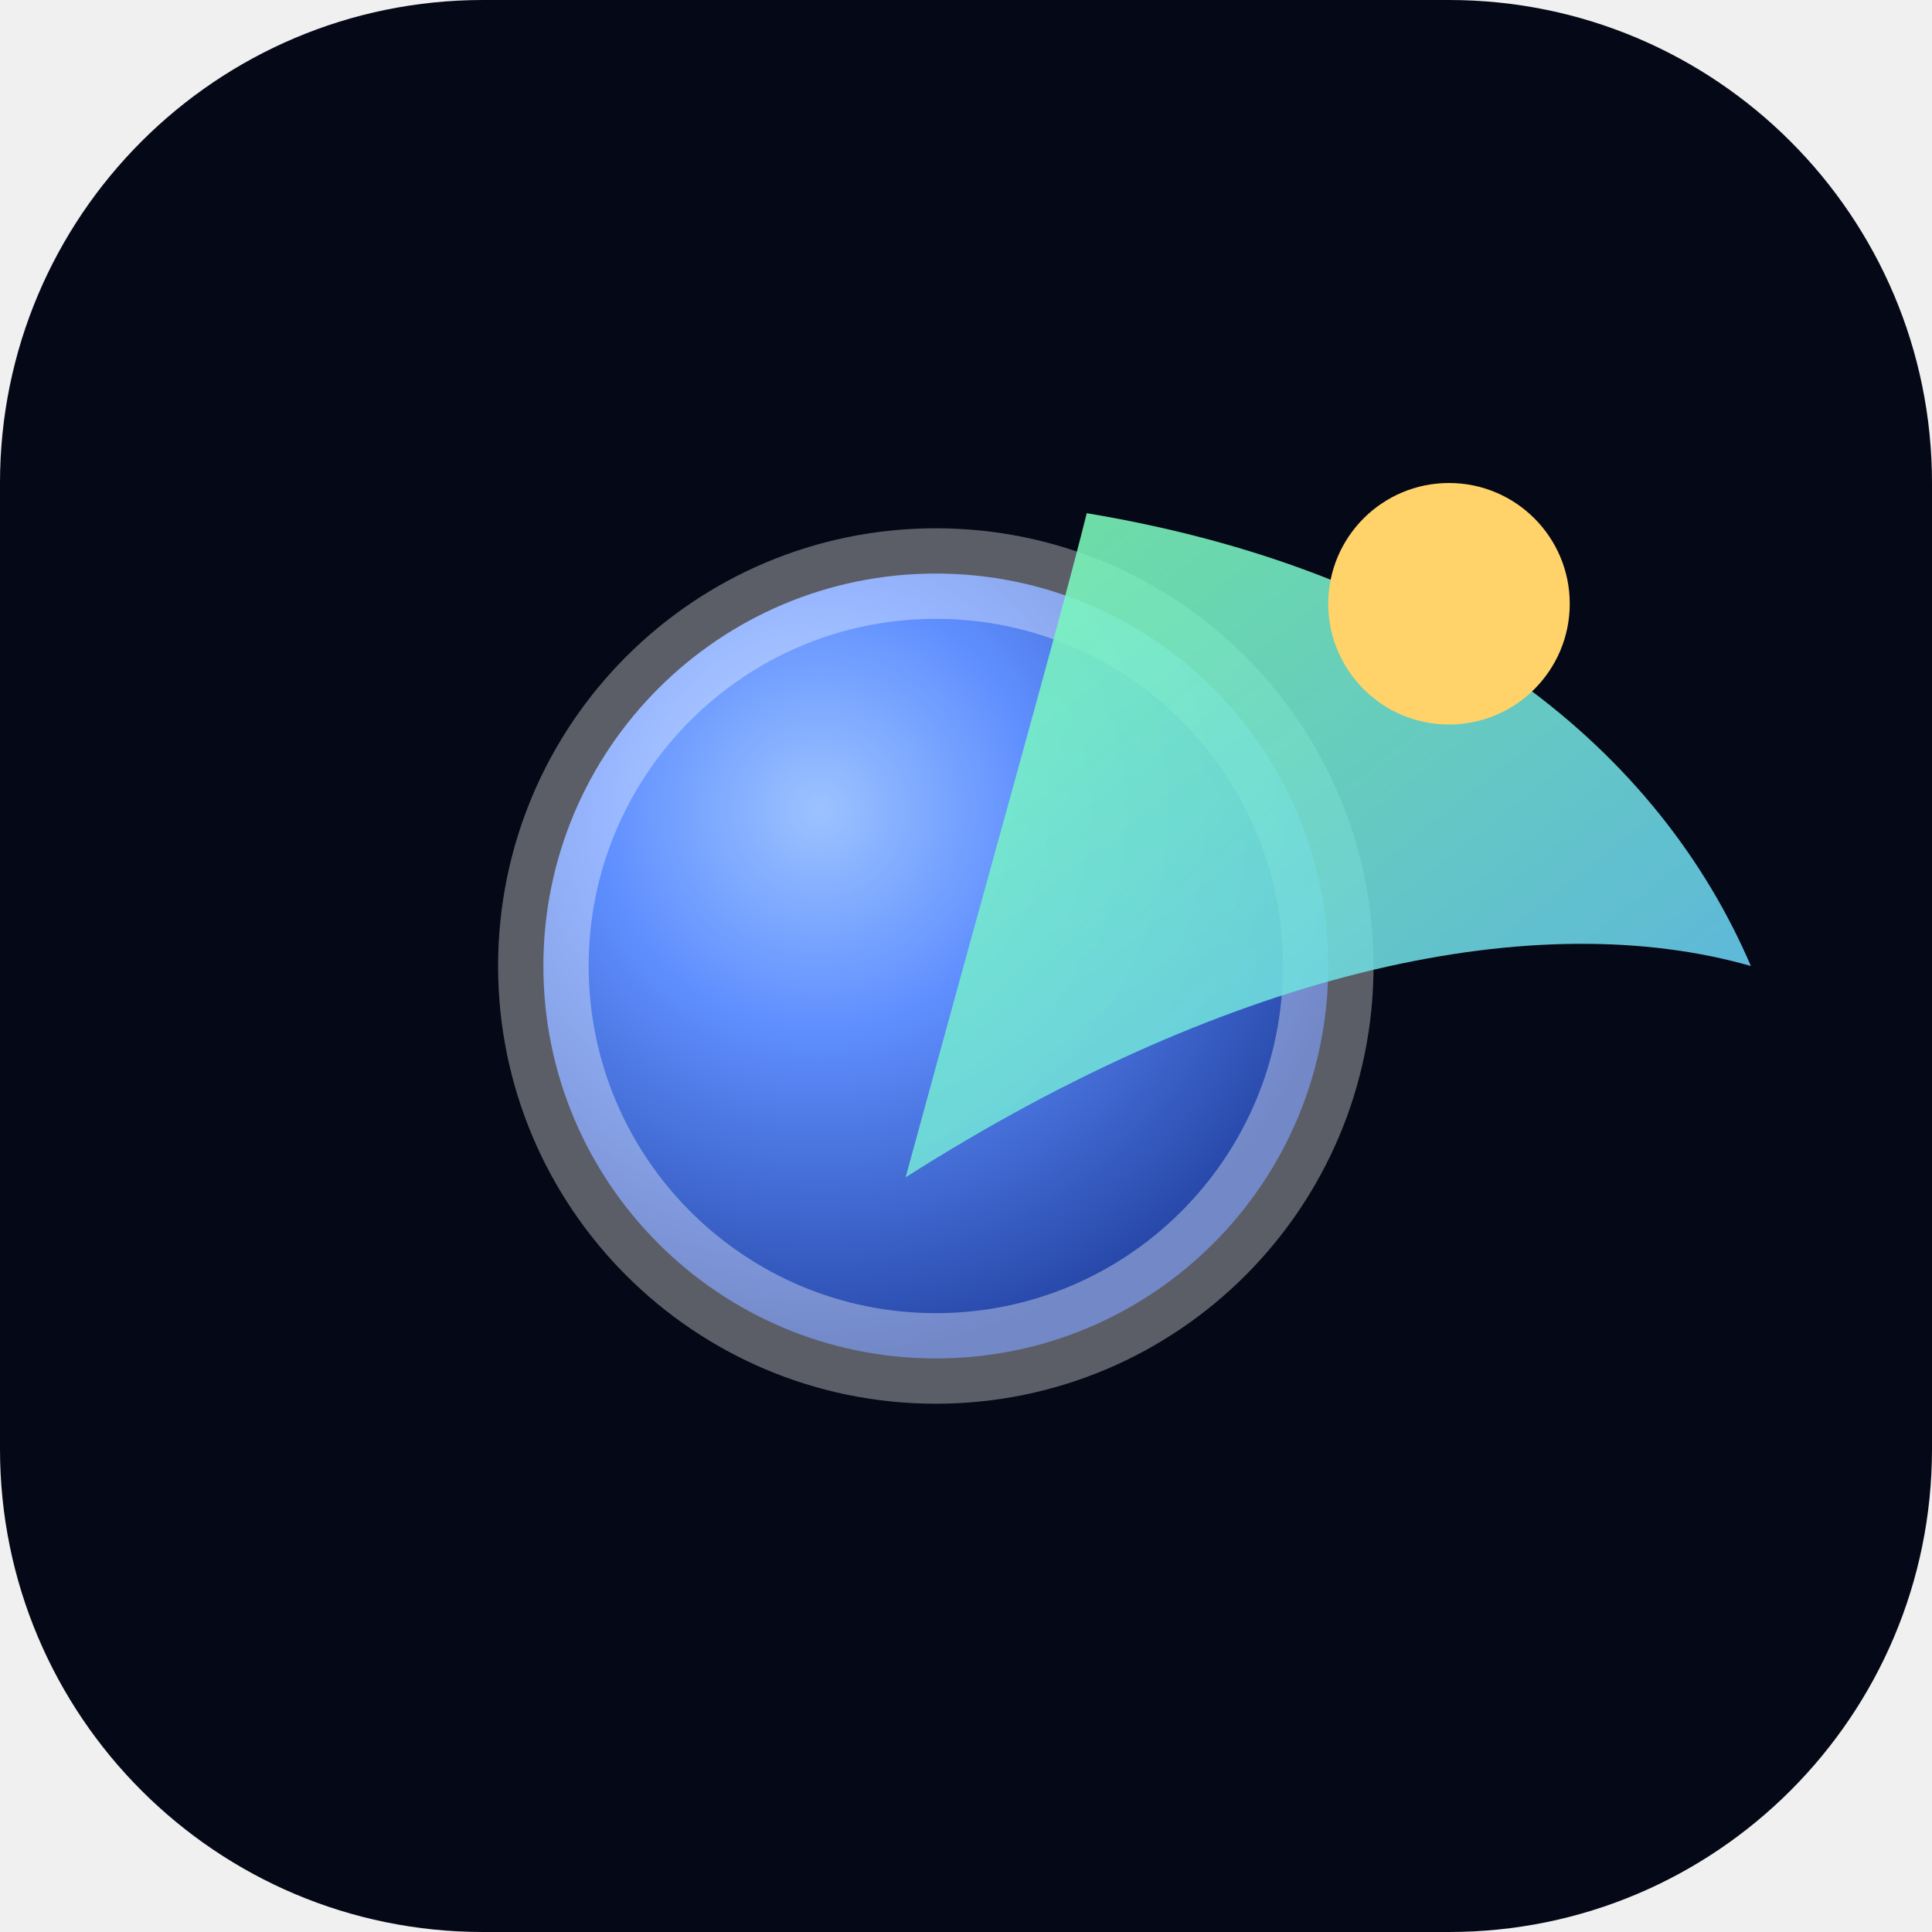
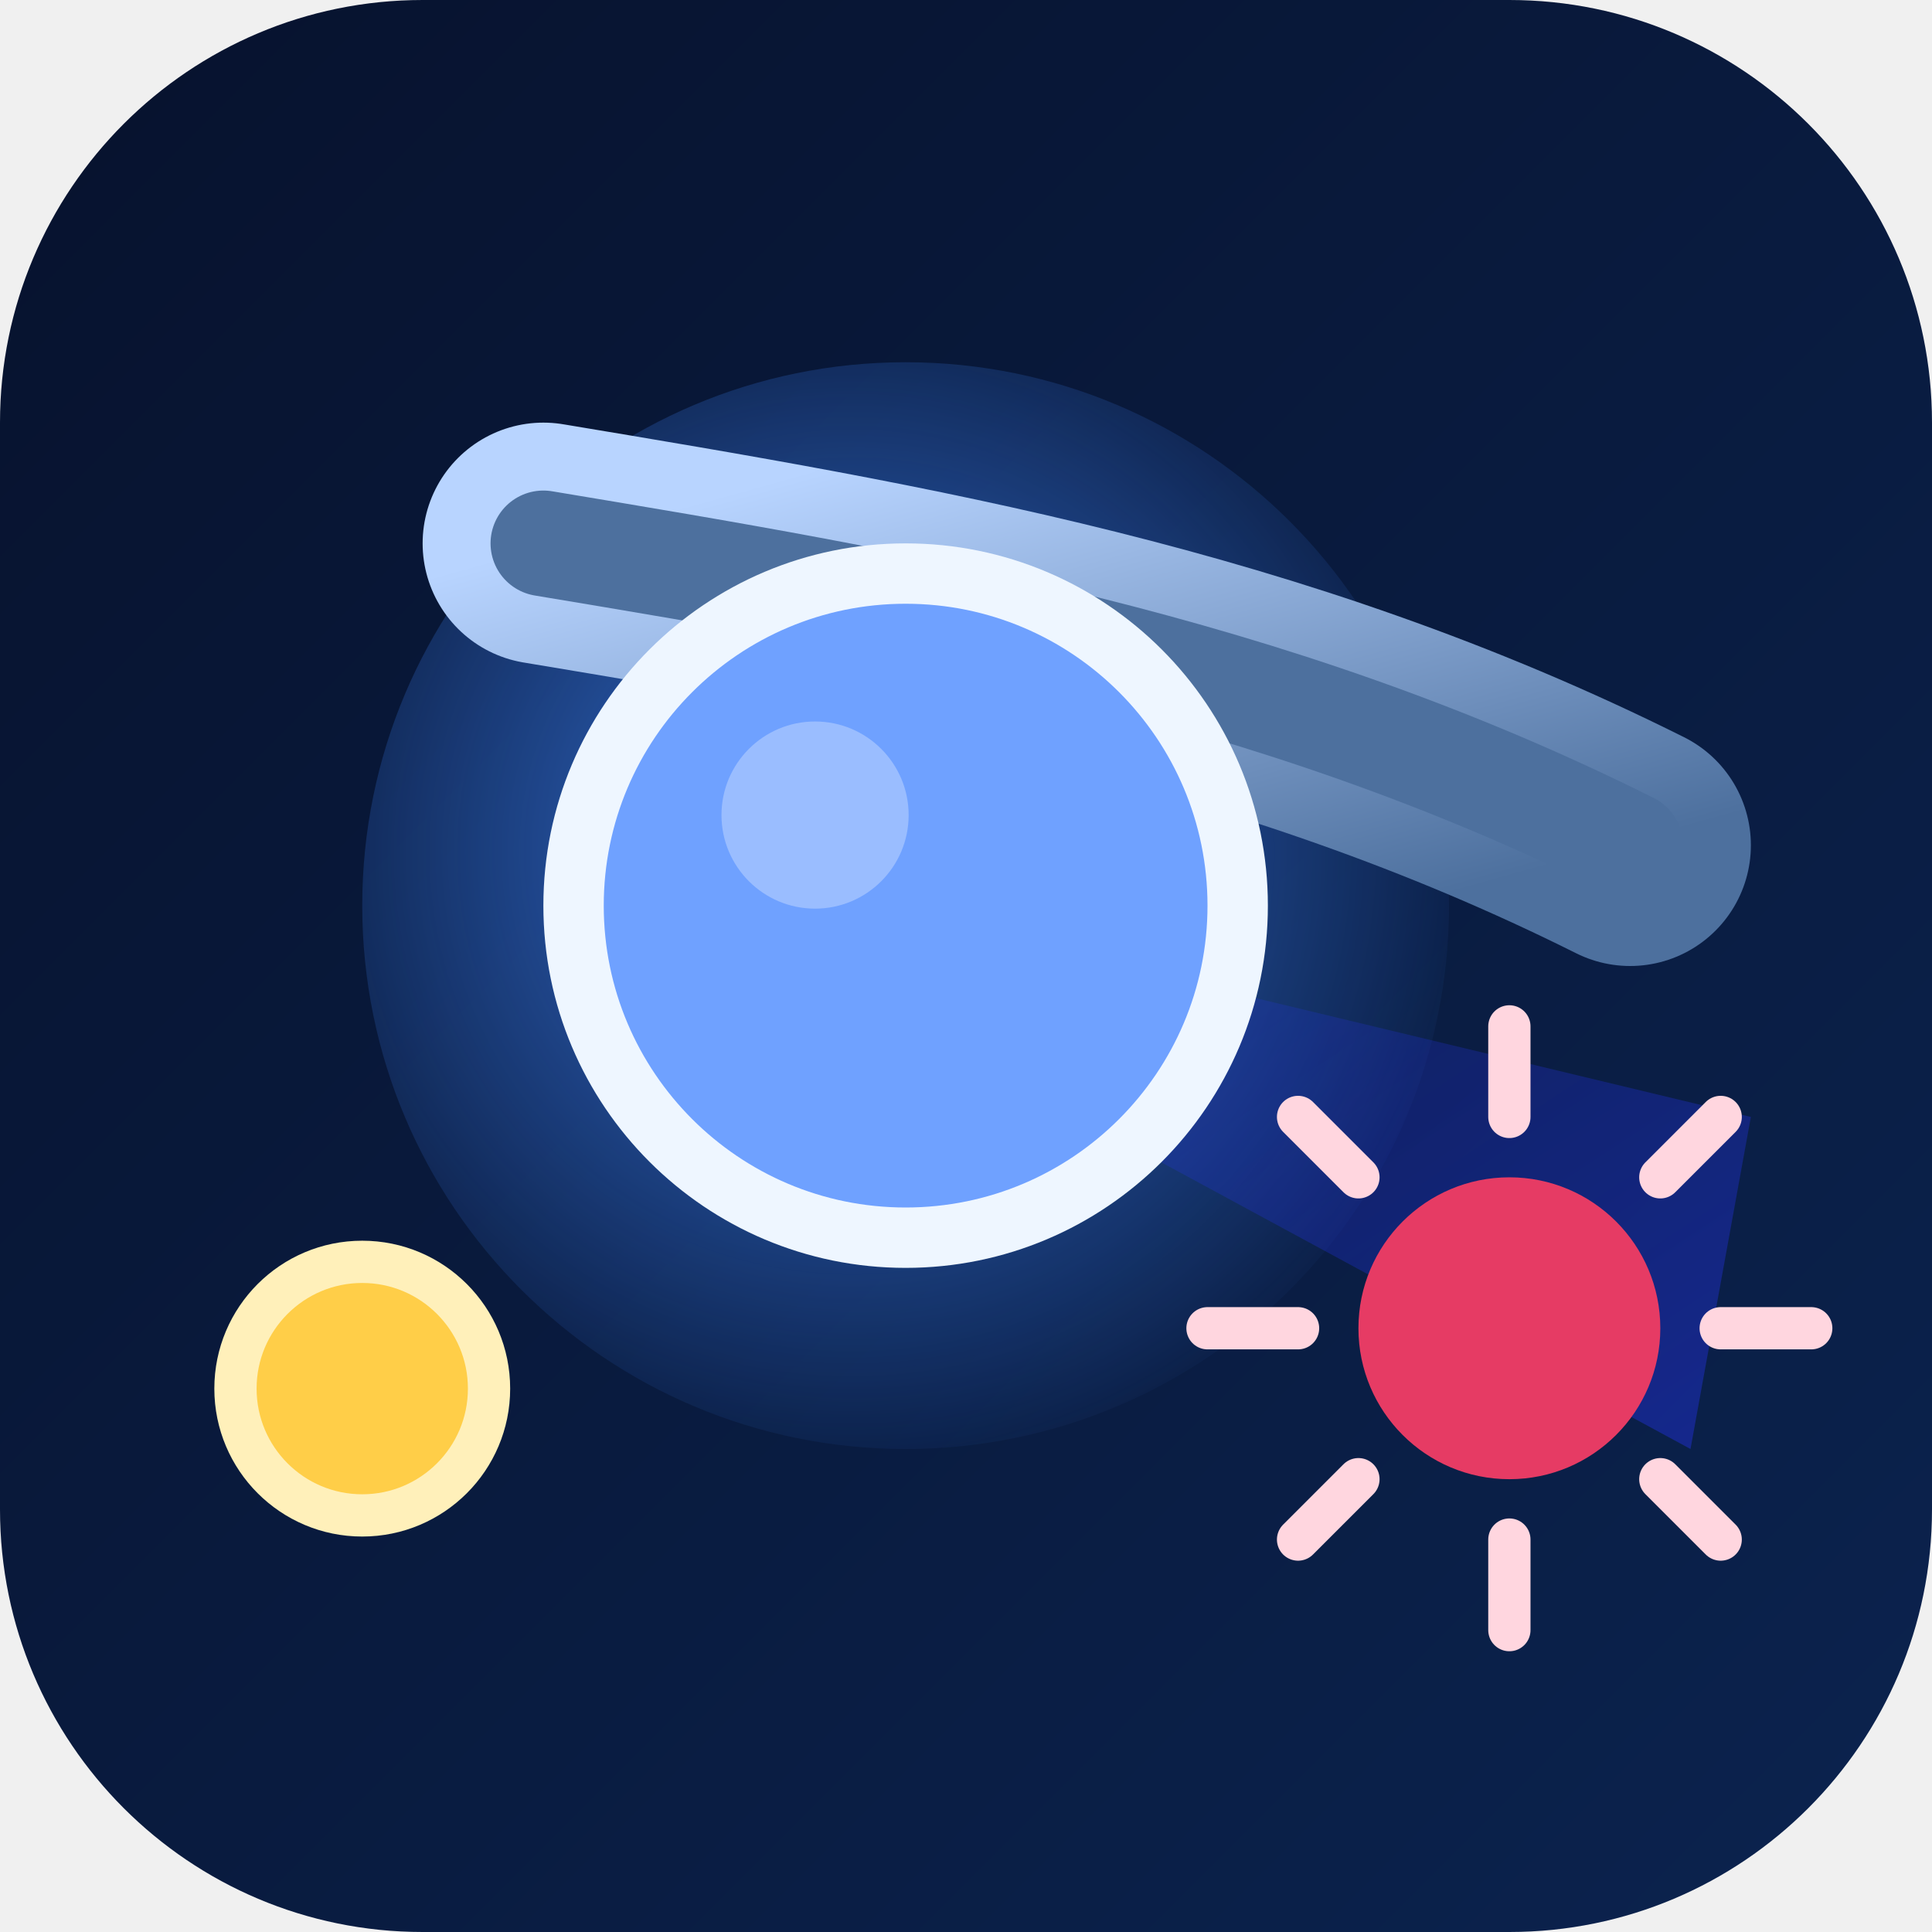
<svg xmlns="http://www.w3.org/2000/svg" viewBox="0 0 64 64">
  <defs>
-     <radialGradient id="g1" cx="35%" cy="30%" r="70%">
-       <stop offset="0%" stop-color="#9cc3ff" />
-       <stop offset="40%" stop-color="#5f8fff" />
-       <stop offset="100%" stop-color="#2748a9" />
+     <linearGradient id="bg" x1="0" y1="0" x2="1" y2="1">
+       <stop offset="0%" stop-color="#07122d" />
+       <stop offset="100%" stop-color="#0b234f" />
+     </linearGradient>
+     <radialGradient id="glow" cx="45%" cy="45%" r="60%">
+       <stop offset="0%" stop-color="#3f87ff" stop-opacity="0.8" />
+       <stop offset="100%" stop-color="#3f87ff" stop-opacity="0" />
    </radialGradient>
-     <linearGradient id="g2" x1="0" y1="0" x2="1" y2="1">
-       <stop offset="0%" stop-color="#7dffb1" />
-       <stop offset="100%" stop-color="#66c7ff" />
+     <linearGradient id="tail" x1="0" y1="0" x2="1" y2="1">
+       <stop offset="0%" stop-color="#b8d4ff" />
+       <stop offset="100%" stop-color="#4d709e" />
+     </linearGradient>
+     <linearGradient id="beam" x1="0" y1="0" x2="1" y2="1">
+       <stop offset="0%" stop-color="#2835ff" stop-opacity="0.10" />
+       <stop offset="100%" stop-color="#2835ff" stop-opacity="0.38" />
    </linearGradient>
  </defs>
-   <rect width="64" height="64" rx="16" fill="#050816" />
-   <circle cx="31" cy="32" r="13" fill="url(#g1)" stroke="rgba(255,255,255,.35)" stroke-width="3" />
-   <path d="M36 17c12 2 19 8 22 15-7-2-17 0-28 7 3-11 5-18 6-22z" fill="url(#g2)" opacity=".88" />
-   <circle cx="48" cy="20" r="4" fill="#ffd36a" />
+   <rect width="64" height="64" rx="14" fill="url(#bg)" />
+   <circle cx="30" cy="30" r="18" fill="url(#glow)" />
+   <path d="M18 18 C 30 20, 42 22, 54 28" fill="none" stroke="url(#tail)" stroke-width="8" stroke-linecap="round" />
+   <path d="M18 18 C 30 20, 42 22, 54 28" fill="none" stroke="#4d709e" stroke-width="3.5" stroke-linecap="round" />
+   <path d="M33 31 L 58 37 L 56 48 L 32 35 Z" fill="url(#beam)" />
+   <circle cx="30" cy="30" r="11" fill="#6fa1ff" stroke="#eef6ff" stroke-width="2" />
+   <circle cx="27" cy="27" r="3.1" fill="#ffffff" fill-opacity="0.3" />
+   <g transform="translate(50 44)">
+     <circle r="5" fill="#e63b64" />
+     <g stroke="#ffd6df" stroke-width="1.4" stroke-linecap="round">
+       <line x1="0" y1="-7" x2="0" y2="-10" />
+       <line x1="5" y1="-5" x2="7" y2="-7" />
+       <line x1="7" y1="0" x2="10" y2="0" />
+       <line x1="5" y1="5" x2="7" y2="7" />
+       <line x1="0" y1="7" x2="0" y2="10" />
+       <line x1="-5" y1="5" x2="-7" y2="7" />
+       <line x1="-7" y1="0" x2="-10" y2="0" />
+       <line x1="-5" y1="-5" x2="-7" y2="-7" />
+     </g>
+   </g>
+   <circle cx="12" cy="46" r="4.2" fill="#ffce48" stroke="#fff0ba" stroke-width="1.4" />
</svg>
